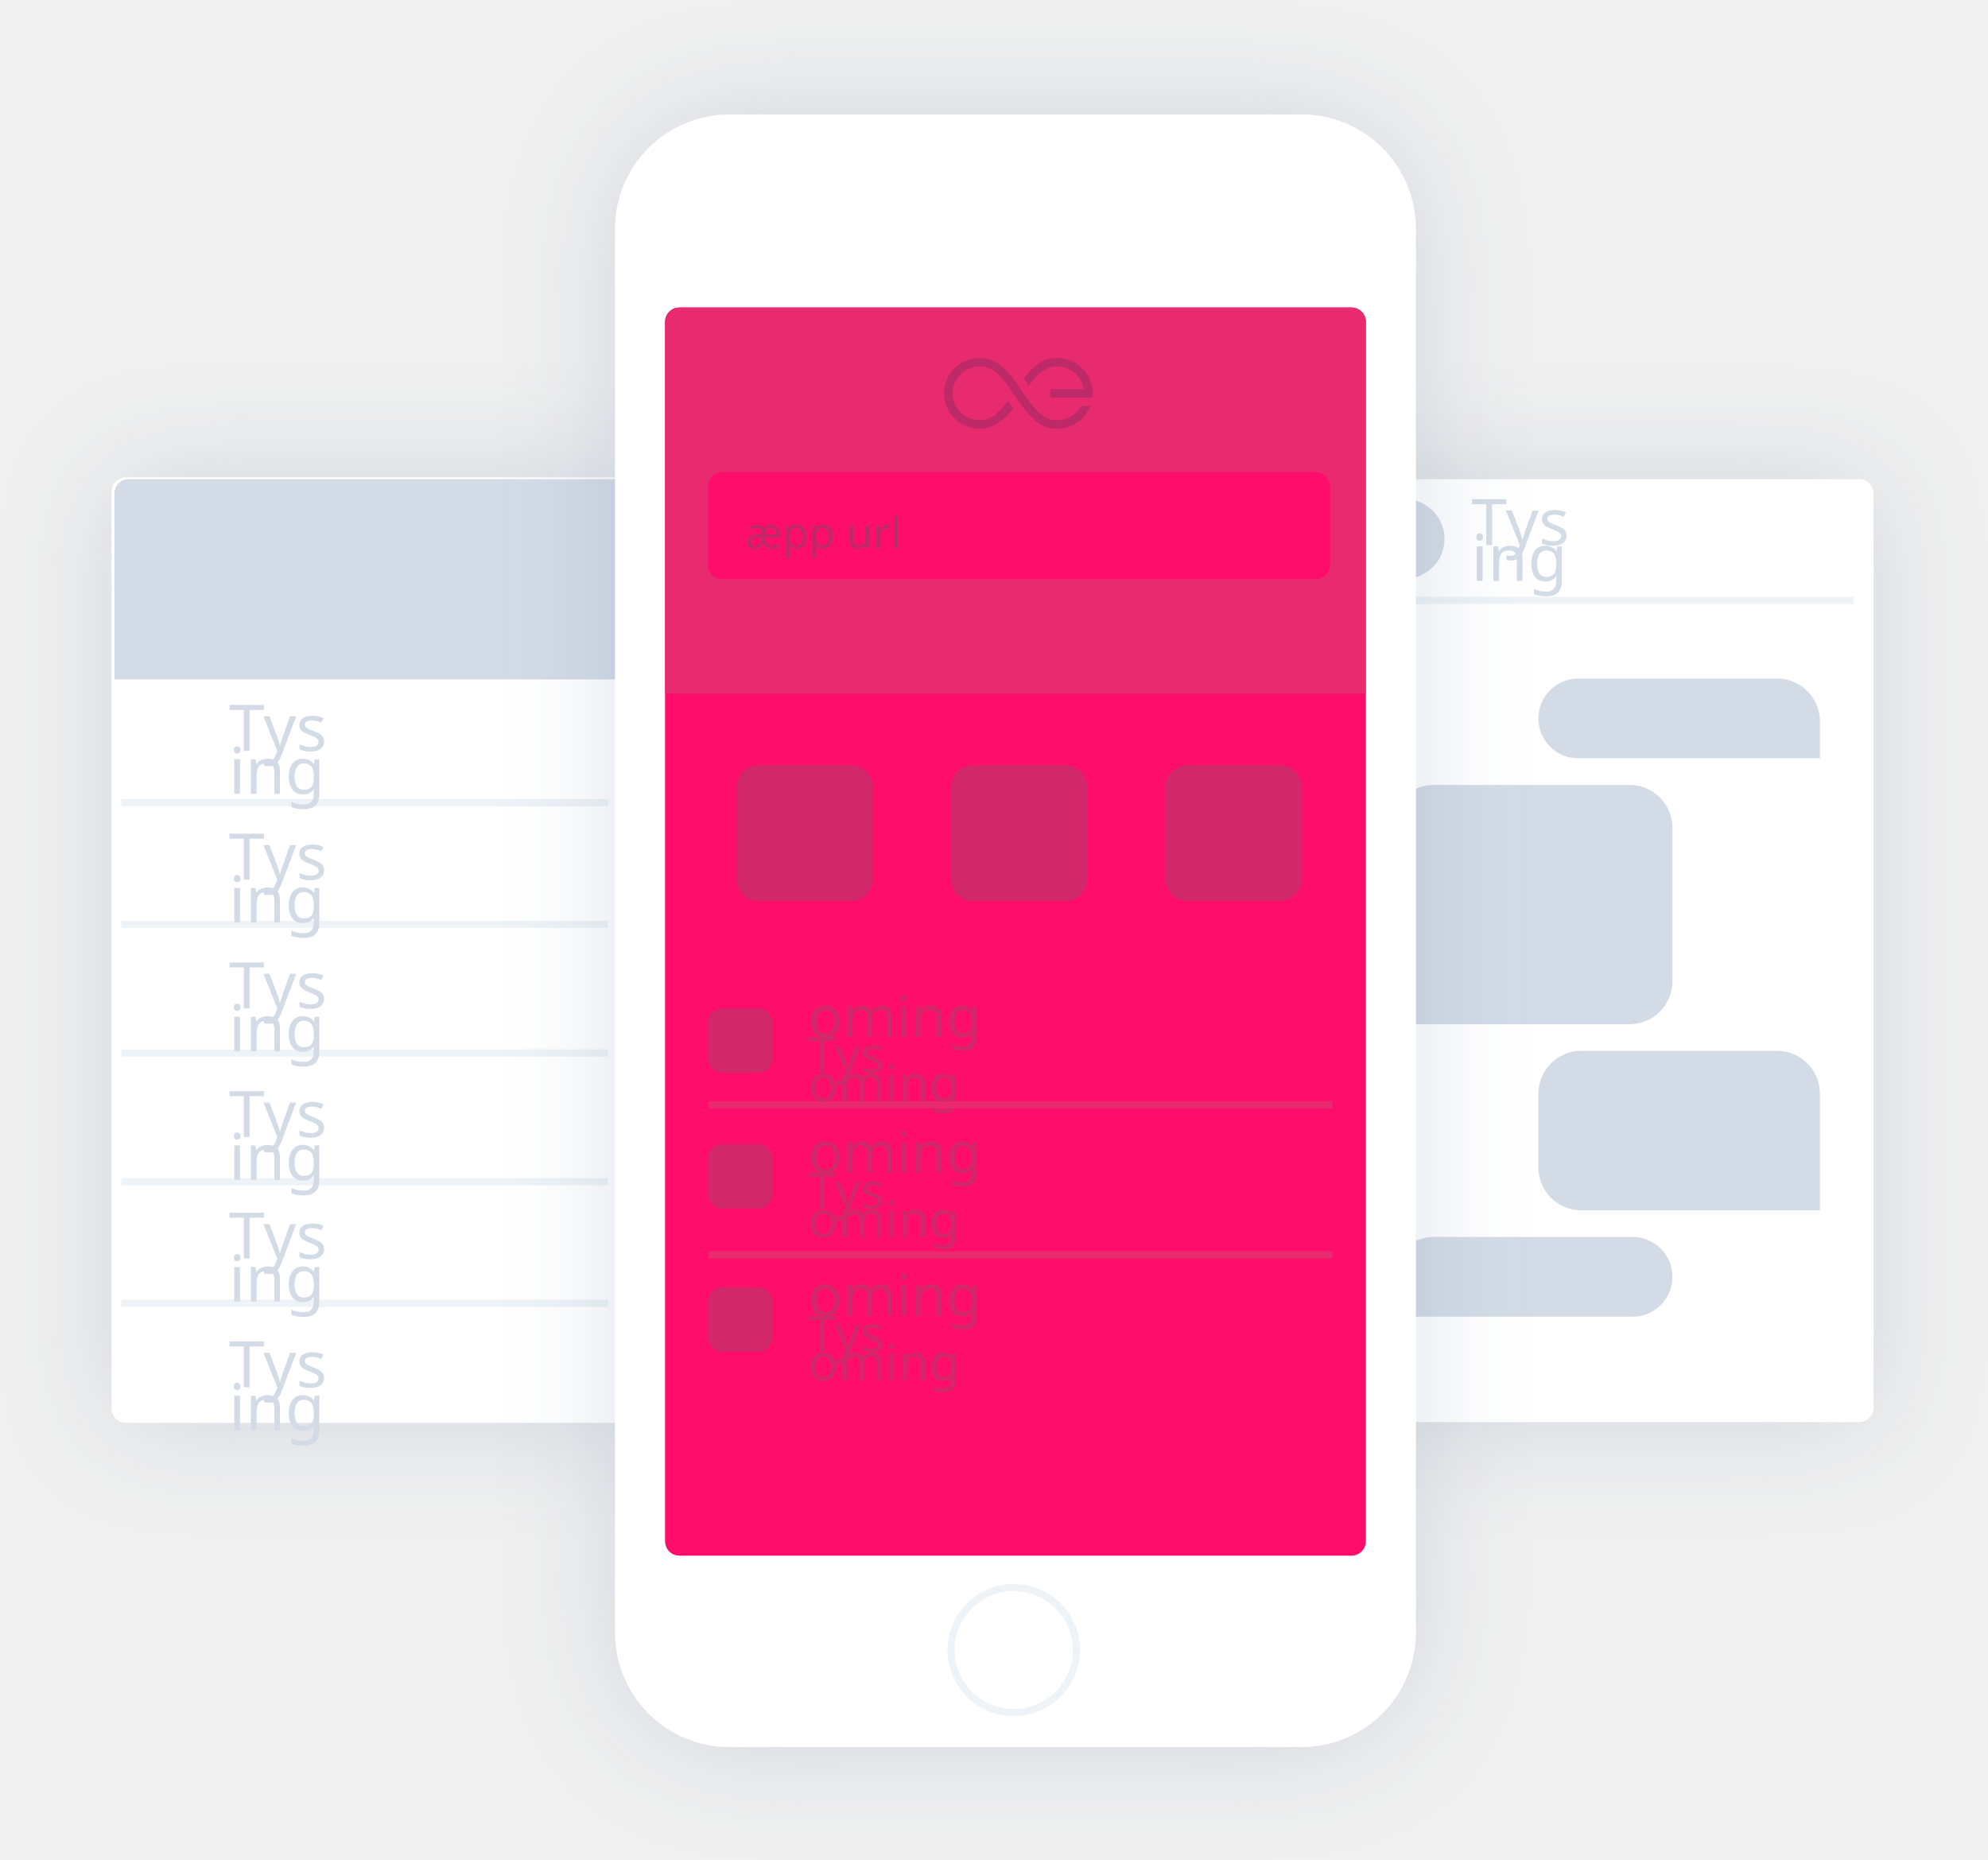
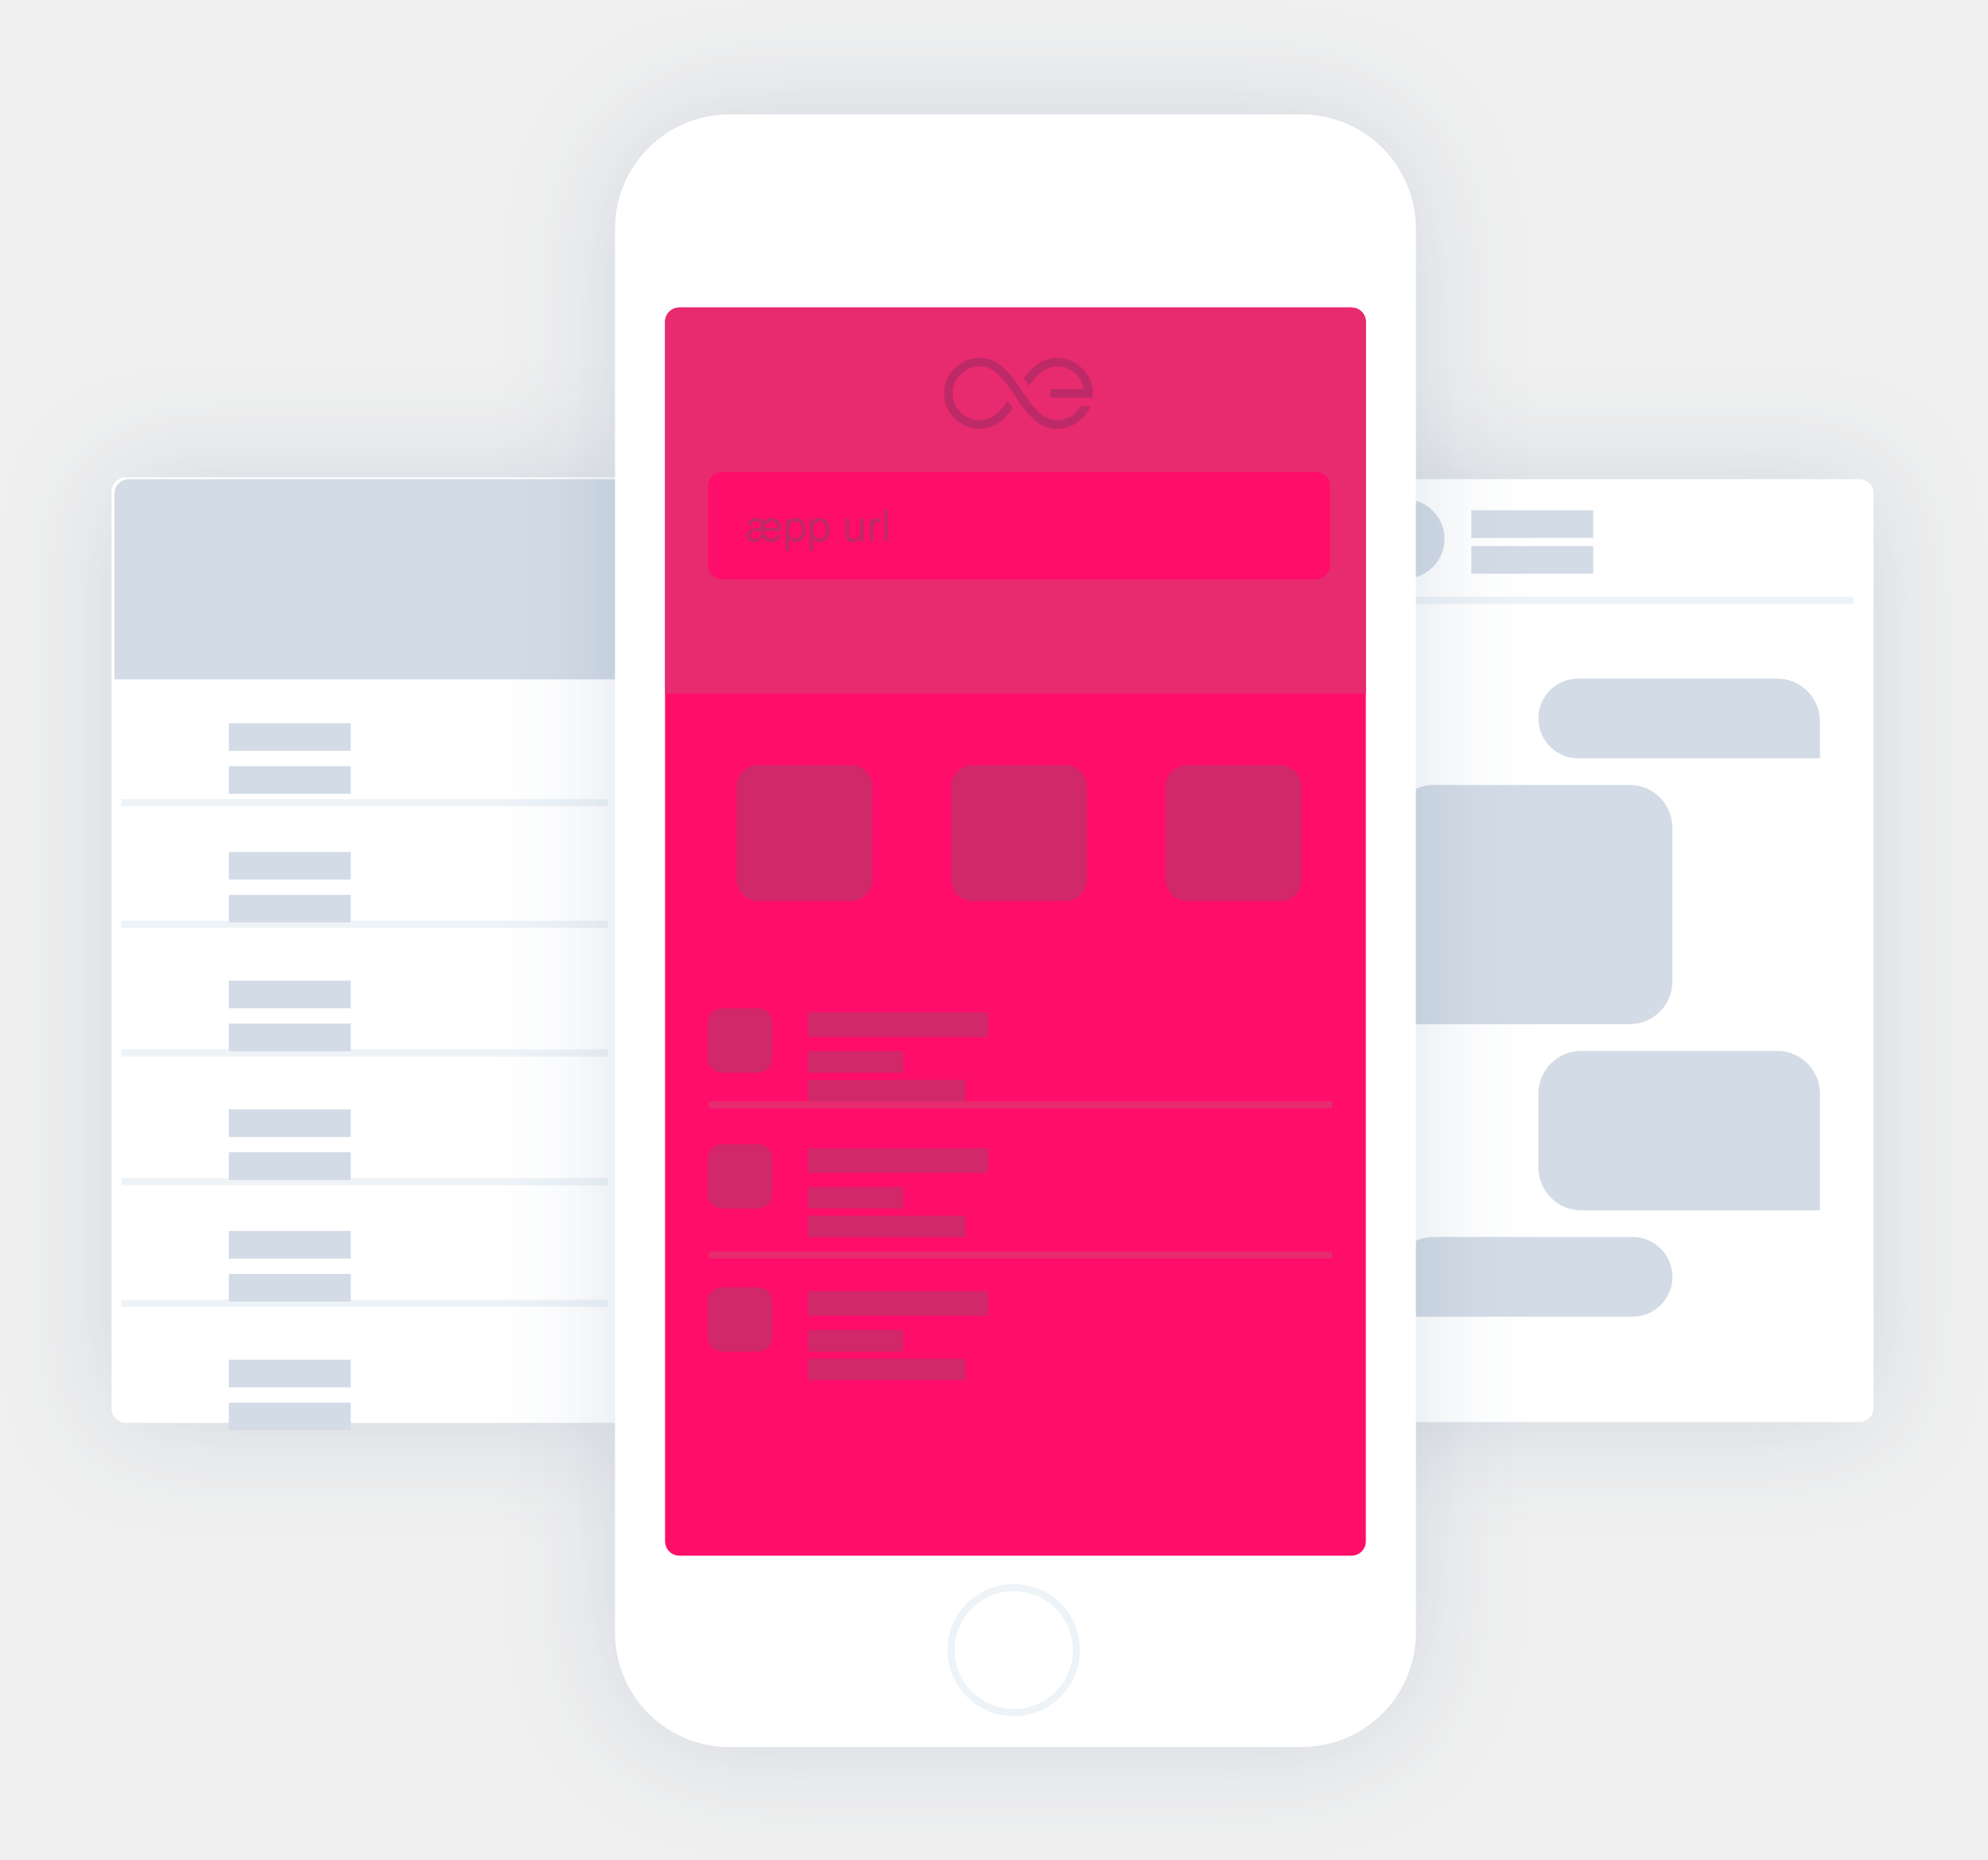
- <svg xmlns="http://www.w3.org/2000/svg" xmlns:xlink="http://www.w3.org/1999/xlink" width="278px" height="260px" viewBox="0 0 278 260" version="1.1">
+ <svg xmlns="http://www.w3.org/2000/svg" xmlns:xlink="http://www.w3.org/1999/xlink" viewBox="0 0 278 260" version="1.1">
  <defs>
    <path d="M2.597,0.755 L73.163,0.755 C74.267,0.755 75.163,1.651 75.163,2.755 L75.163,130.968 C75.163,132.073 74.267,132.968 73.163,132.968 L2.597,132.968 C1.493,132.968 0.597,132.073 0.597,130.968 L0.597,2.755 C0.597,1.651 1.493,0.755 2.597,0.755 Z" id="path-1" />
    <filter x="-32.2%" y="-18.2%" width="164.4%" height="136.3%" filterUnits="objectBoundingBox" id="filter-2">
      <feOffset dx="0" dy="0" in="SourceAlpha" result="shadowOffsetOuter1" />
      <feGaussianBlur stdDeviation="8" in="shadowOffsetOuter1" result="shadowBlurOuter1" />
      <feColorMatrix values="0 0 0 0 0.106   0 0 0 0 0.267   0 0 0 0 0.475  0 0 0 0.15 0" type="matrix" in="shadowBlurOuter1" />
    </filter>
    <rect id="path-3" x="0" y="0" width="75" height="131.859" rx="2" />
    <filter x="-32.0%" y="-18.2%" width="164.0%" height="136.4%" filterUnits="objectBoundingBox" id="filter-4">
      <feOffset dx="0" dy="0" in="SourceAlpha" result="shadowOffsetOuter1" />
      <feGaussianBlur stdDeviation="8" in="shadowOffsetOuter1" result="shadowBlurOuter1" />
      <feColorMatrix values="0 0 0 0 0.106   0 0 0 0 0.267   0 0 0 0 0.475  0 0 0 0.15 0" type="matrix" in="shadowBlurOuter1" />
    </filter>
    <rect id="path-5" x="0" y="0" width="112" height="228.302" rx="16" />
    <filter x="-21.4%" y="-10.5%" width="142.9%" height="121.0%" filterUnits="objectBoundingBox" id="filter-6">
      <feOffset dx="0" dy="0" in="SourceAlpha" result="shadowOffsetOuter1" />
      <feGaussianBlur stdDeviation="8" in="shadowOffsetOuter1" result="shadowBlurOuter1" />
      <feColorMatrix values="0 0 0 0 0.106   0 0 0 0 0.267   0 0 0 0 0.475  0 0 0 0.15 0" type="matrix" in="shadowBlurOuter1" />
    </filter>
  </defs>
  <g id="BaseApp-0.6.x" stroke="none" stroke-width="1" fill="none" fill-rule="evenodd">
    <g id="v0.6.x-00.03-Onboarding" transform="translate(-46, -95)">
      <g id="Group-9" transform="translate(61, 111)">
        <g id="Group-4" transform="translate(0, 50)">
          <g id="Rectangle-12-Copy-2">
            <use fill="black" fill-opacity="1" filter="url(#filter-2)" xlink:href="#path-1" />
            <use fill="#FFFFFF" fill-rule="evenodd" xlink:href="#path-1" />
          </g>
          <path d="M2.466,46.25 L69.534,46.25" id="Line-Copy-5" stroke="#EDF3F7" stroke-linecap="square" />
-           <text id="Tys-ing-Copy-2" font-family="BLOKKNeue-Regular, BLOKK Neue" font-size="9" font-weight="normal" fill="#D3DCE6">
-             <tspan x="17" y="39">Tys </tspan>
-             <tspan x="17" y="45">ing</tspan>
-           </text>
+           <path d="M17,39 L17,35.133 L22.801,35.133 L22.801,39 L17,39 Z M22.625,39 L22.625,35.133 L28.426,35.133 L28.426,39 L22.625,39 Z M28.25,39 L28.25,35.133 L34.051,35.133 L34.051,39 L28.25,39 Z M17,45 L17,41.133 L22.801,41.133 L22.801,45 L17,45 Z M22.625,45 L22.625,41.133 L28.426,41.133 L28.426,45 L22.625,45 Z M28.25,45 L28.25,41.133 L34.051,41.133 L34.051,45 L28.25,45 Z" id="Tysing" fill="#D3DCE6" fill-rule="nonzero" />
          <path d="M2.466,63.25 L69.534,63.25" id="Line-Copy-6" stroke="#EDF3F7" stroke-linecap="square" />
-           <text id="Tys-ing-Copy-3" font-family="BLOKKNeue-Regular, BLOKK Neue" font-size="9" font-weight="normal" fill="#D3DCE6">
-             <tspan x="17" y="57">Tys </tspan>
-             <tspan x="17" y="63">ing</tspan>
-           </text>
+           <path d="M17,57 L17,53.133 L22.801,53.133 L22.801,57 L17,57 Z M22.625,57 L22.625,53.133 L28.426,53.133 L28.426,57 L22.625,57 Z M28.25,57 L28.25,53.133 L34.051,53.133 L34.051,57 L28.25,57 Z M17,63 L17,59.133 L22.801,59.133 L22.801,63 L17,63 Z M22.625,63 L22.625,59.133 L28.426,59.133 L28.426,63 L22.625,63 Z M28.25,63 L28.25,59.133 L34.051,59.133 L34.051,63 L28.25,63 Z" id="Tysing" fill="#D3DCE6" fill-rule="nonzero" />
          <path d="M2.466,81.25 L69.534,81.25" id="Line-Copy-7" stroke="#EDF3F7" stroke-linecap="square" />
-           <text id="Tys-ing-Copy-4" font-family="BLOKKNeue-Regular, BLOKK Neue" font-size="9" font-weight="normal" fill="#D3DCE6">
-             <tspan x="17" y="75">Tys </tspan>
-             <tspan x="17" y="81">ing</tspan>
-           </text>
+           <path d="M17,75 L17,71.133 L22.801,71.133 L22.801,75 L17,75 Z M22.625,75 L22.625,71.133 L28.426,71.133 L28.426,75 L22.625,75 Z M28.25,75 L28.25,71.133 L34.051,71.133 L34.051,75 L28.25,75 Z M17,81 L17,77.133 L22.801,77.133 L22.801,81 L17,81 Z M22.625,81 L22.625,77.133 L28.426,77.133 L28.426,81 L22.625,81 Z M28.25,81 L28.25,77.133 L34.051,77.133 L34.051,81 L28.25,81 Z" id="Tysing" fill="#D3DCE6" fill-rule="nonzero" />
          <path d="M2.466,99.25 L69.534,99.25" id="Line-Copy-8" stroke="#EDF3F7" stroke-linecap="square" />
-           <text id="Tys-ing-Copy-5" font-family="BLOKKNeue-Regular, BLOKK Neue" font-size="9" font-weight="normal" fill="#D3DCE6">
-             <tspan x="17" y="93">Tys </tspan>
-             <tspan x="17" y="99">ing</tspan>
-           </text>
+           <path d="M17,93 L17,89.133 L22.801,89.133 L22.801,93 L17,93 Z M22.625,93 L22.625,89.133 L28.426,89.133 L28.426,93 L22.625,93 Z M28.25,93 L28.25,89.133 L34.051,89.133 L34.051,93 L28.25,93 Z M17,99 L17,95.133 L22.801,95.133 L22.801,99 L17,99 Z M22.625,99 L22.625,95.133 L28.426,95.133 L28.426,99 L22.625,99 Z M28.25,99 L28.25,95.133 L34.051,95.133 L34.051,99 L28.25,99 Z" id="Tysing" fill="#D3DCE6" fill-rule="nonzero" />
          <path d="M2.466,116.25 L69.534,116.25" id="Line-Copy-9" stroke="#EDF3F7" stroke-linecap="square" />
-           <text id="Tys-ing-Copy-6" font-family="BLOKKNeue-Regular, BLOKK Neue" font-size="9" font-weight="normal" fill="#D3DCE6">
-             <tspan x="17" y="110">Tys </tspan>
-             <tspan x="17" y="116">ing</tspan>
-           </text>
-           <text id="Tys-ing-Copy-7" font-family="BLOKKNeue-Regular, BLOKK Neue" font-size="9" font-weight="normal" fill="#D3DCE6">
-             <tspan x="17" y="128">Tys </tspan>
-             <tspan x="17" y="134">ing</tspan>
-           </text>
+           <path d="M17,110 L17,106.133 L22.801,106.133 L22.801,110 L17,110 Z M22.625,110 L22.625,106.133 L28.426,106.133 L28.426,110 L22.625,110 Z M28.25,110 L28.25,106.133 L34.051,106.133 L34.051,110 L28.25,110 Z M17,116 L17,112.133 L22.801,112.133 L22.801,116 L17,116 Z M22.625,116 L22.625,112.133 L28.426,112.133 L28.426,116 L22.625,116 Z M28.25,116 L28.25,112.133 L34.051,112.133 L34.051,116 L28.25,116 Z" id="Tysing" fill="#D3DCE6" fill-rule="nonzero" />
+           <path d="M17,128 L17,124.133 L22.801,124.133 L22.801,128 L17,128 Z M22.625,128 L22.625,124.133 L28.426,124.133 L28.426,128 L22.625,128 Z M28.25,128 L28.25,124.133 L34.051,124.133 L34.051,128 L28.25,128 Z M17,134 L17,130.133 L22.801,130.133 L22.801,134 L17,134 Z M22.625,134 L22.625,130.133 L28.426,130.133 L28.426,134 L22.625,134 Z M28.25,134 L28.25,130.133 L34.051,130.133 L34.051,134 L28.25,134 Z" id="Tysing" fill="#D3DCE6" fill-rule="nonzero" />
          <path d="M3,1 L74,1 C75.105,1 76,1.895 76,3 L76,29 L1,29 L1,3 C1,1.895 1.895,1 3,1 Z" id="Rectangle-15" fill="#D3DCE6" />
        </g>
        <g id="Group-6" transform="translate(172, 51)">
          <g id="Group-5">
-             <path d="M13.077,112.479 L61.923,112.479 C65.003,112.479 67.5,114.976 67.5,118.056 L67.5,118.056 C67.5,121.137 65.003,123.634 61.923,123.634 L13.077,123.634 C9.997,123.634 7.5,121.137 7.5,118.056 L7.5,118.056 C7.5,114.976 9.997,112.479 13.077,112.479 Z" id="Rectangle-Copy" fill="#D3DCE6" />
+             <path d="M13.077,112.479 L61.923,112.479 C65.003,112.479 67.5,114.976 67.5,118.056 C67.5,121.137 65.003,123.634 61.923,123.634 L13.077,123.634 C9.997,123.634 7.5,121.137 7.5,118.056 C7.5,114.976 9.997,112.479 13.077,112.479 Z" id="Rectangle-Copy" fill="#D3DCE6" />
            <path d="M4.219,16.965 L71.719,16.965" id="Line-Copy" stroke="#EDF3F7" stroke-linecap="square" />
-             <text id="Tys-ing" font-family="BLOKKNeue-Regular, BLOKK Neue" font-size="9" font-weight="normal" fill="#D3DCE6">
-               <tspan x="18.75" y="10.225">Tys </tspan>
-               <tspan x="18.75" y="16.225">ing</tspan>
-             </text>
+             <path d="M18.75,10.225 L18.75,6.358 L24.551,6.358 L24.551,10.225 L18.75,10.225 Z M24.375,10.225 L24.375,6.358 L30.176,6.358 L30.176,10.225 L24.375,10.225 Z M30,10.225 L30,6.358 L35.801,6.358 L35.801,10.225 L30,10.225 Z M18.75,16.225 L18.75,12.358 L24.551,12.358 L24.551,16.225 L18.75,16.225 Z M24.375,16.225 L24.375,12.358 L30.176,12.358 L30.176,16.225 L24.375,16.225 Z M30,16.225 L30,12.358 L35.801,12.358 L35.801,16.225 L30,16.225 Z" id="Tysing" fill="#D3DCE6" fill-rule="nonzero" />
            <g id="Rectangle-12-Copy">
              <use fill="black" fill-opacity="1" filter="url(#filter-4)" xlink:href="#path-3" />
              <use fill="#FFFFFF" fill-rule="evenodd" xlink:href="#path-3" />
            </g>
-             <path d="M13.5,105.972 L41.298,105.972 C44.378,105.972 46.875,108.469 46.875,111.549 L46.875,111.549 C46.875,114.63 44.378,117.127 41.298,117.127 L7.5,117.127 L7.5,111.972 C7.5,108.658 10.186,105.972 13.5,105.972 Z" id="Rectangle" fill="#D3DCE6" />
+             <path d="M13.5,105.972 L41.298,105.972 C44.378,105.972 46.875,108.469 46.875,111.549 C46.875,114.63 44.378,117.127 41.298,117.127 L7.5,117.127 L7.5,111.972 C7.5,108.658 10.186,105.972 13.5,105.972 Z" id="Rectangle" fill="#D3DCE6" />
            <path d="M13.5,42.761 L40.875,42.761 C44.189,42.761 46.875,45.447 46.875,48.761 L46.875,70.225 C46.875,73.539 44.189,76.225 40.875,76.225 L7.5,76.225 L7.5,48.761 C7.5,45.447 10.186,42.761 13.5,42.761 Z" id="Rectangle-Copy-2" fill="#D3DCE6" />
            <path d="M34.125,79.944 L61.5,79.944 C64.814,79.944 67.5,82.63 67.5,85.944 L67.5,96.254 C67.5,99.567 64.814,102.254 61.5,102.254 L28.125,102.254 L28.125,85.944 C28.125,82.63 30.811,79.944 34.125,79.944 Z" id="Rectangle-Copy-4" fill="#D3DCE6" transform="translate(47.8125, 91.09859) scale(-1, 1) translate(-47.8125, -91.09859) " />
-             <path d="M34.125,27.887 L61.923,27.887 C65.003,27.887 67.5,30.384 67.5,33.465 L67.5,33.465 C67.5,36.545 65.003,39.042 61.923,39.042 L28.125,39.042 L28.125,33.887 C28.125,30.574 30.811,27.887 34.125,27.887 Z" id="Rectangle-Copy-3" fill="#D3DCE6" transform="translate(47.8125, 33.46479) scale(-1, 1) translate(-47.8125, -33.46479) " />
+             <path d="M34.125,27.887 L61.923,27.887 C65.003,27.887 67.5,30.384 67.5,33.465 C67.5,36.545 65.003,39.042 61.923,39.042 L28.125,39.042 L28.125,33.887 C28.125,30.574 30.811,27.887 34.125,27.887 Z" id="Rectangle-Copy-3" fill="#D3DCE6" transform="translate(47.8125, 33.46479) scale(-1, 1) translate(-47.8125, -33.46479) " />
            <path d="M4.219,16.965 L71.719,16.965" id="Line-Copy" stroke="#EDF3F7" stroke-linecap="square" />
-             <text id="Tys-ing" font-family="BLOKKNeue-Regular, BLOKK Neue" font-size="9" font-weight="normal" line-spacing="5" fill="#D3DCE6">
-               <tspan x="18.75" y="9.225">Tys </tspan>
-               <tspan x="18.75" y="14.225">ing</tspan>
-             </text>
+             <path d="M18.75,8.225 L18.75,4.358 L24.551,4.358 L24.551,8.225 L18.75,8.225 Z M24.375,8.225 L24.375,4.358 L30.176,4.358 L30.176,8.225 L24.375,8.225 Z M30,8.225 L30,4.358 L35.801,4.358 L35.801,8.225 L30,8.225 Z M18.75,13.225 L18.75,9.358 L24.551,9.358 L24.551,13.225 L18.75,13.225 Z M24.375,13.225 L24.375,9.358 L30.176,9.358 L30.176,13.225 L24.375,13.225 Z M30,13.225 L30,9.358 L35.801,9.358 L35.801,13.225 L30,13.225 Z" id="Tysing" fill="#D3DCE6" fill-rule="nonzero" />
            <ellipse id="Oval-9-Copy-3" fill="#D3DCE6" cx="9.375" cy="8.366" rx="5.625" ry="5.577" />
          </g>
        </g>
        <g id="Group-7" transform="translate(71, 0)">
          <g id="Group-3">
            <g id="Rectangle-10">
              <use fill="black" fill-opacity="1" filter="url(#filter-6)" xlink:href="#path-5" />
              <use fill="#FFFFFF" fill-rule="evenodd" xlink:href="#path-5" />
            </g>
            <path d="M9,27.5 C8.172,27.5 7.5,28.172 7.5,29 L7.5,199.543 C7.5,200.371 8.172,201.043 9,201.043 L103,201.043 C103.828,201.043 104.5,200.371 104.5,199.543 L104.5,29 C104.5,28.172 103.828,27.5 103,27.5 L9,27.5 Z" id="Rectangle-12" stroke="#FF0D6A" fill="#FF0D6A" />
            <g id="Group-8" transform="translate(17, 91)" fill="#D12869">
              <rect id="Rectangle-3-Copy" x="0" y="0" width="19" height="19" rx="3" />
              <rect id="Rectangle-3-Copy" x="30" y="0" width="19" height="19" rx="3" />
              <rect id="Rectangle-3-Copy" x="60" y="0" width="19" height="19" rx="3" />
            </g>
            <ellipse id="Oval-4" stroke="#EDF3F7" cx="55.763" cy="214.74" rx="8.763" ry="8.74" />
          </g>
          <g id="Group-6" transform="translate(13, 124)">
            <rect id="Rectangle-3-Copy" fill="#D12869" x="0" y="1" width="9" height="9" rx="2" />
-             <text id="oming" font-family="BLOKKNeue-Regular, BLOKK Neue" font-size="8" font-weight="normal" fill="#D12869">
-               <tspan x="14" y="5">oming</tspan>
-             </text>
-             <text id="Tys-oming-Copy-3" font-family="BLOKKNeue-Regular, BLOKK Neue" font-size="7" font-weight="normal" fill="#D12869">
-               <tspan x="14" y="10">Tys </tspan>
-               <tspan x="14" y="14">oming</tspan>
-             </text>
+             <path d="M14,5 L14,1.563 L19.156,1.563 L19.156,5 L14,5 Z M19,5 L19,1.563 L24.156,1.563 L24.156,5 L19,5 Z M24,5 L24,1.563 L29.156,1.563 L29.156,5 L24,5 Z M29,5 L29,1.563 L34.156,1.563 L34.156,5 L29,5 Z M34,5 L34,1.563 L39.156,1.563 L39.156,5 L34,5 Z" id="oming" fill="#D12869" fill-rule="nonzero" />
+             <path d="M14,10 L14,6.992 L18.512,6.992 L18.512,10 L14,10 Z M18.375,10 L18.375,6.992 L22.887,6.992 L22.887,10 L18.375,10 Z M22.75,10 L22.75,6.992 L27.262,6.992 L27.262,10 L22.75,10 Z M14,14 L14,10.992 L18.512,10.992 L18.512,14 L14,14 Z M18.375,14 L18.375,10.992 L22.887,10.992 L22.887,14 L18.375,14 Z M22.75,14 L22.75,10.992 L27.262,10.992 L27.262,14 L22.75,14 Z M27.125,14 L27.125,10.992 L31.637,10.992 L31.637,14 L27.125,14 Z M31.5,14 L31.5,10.992 L36.012,10.992 L36.012,14 L31.5,14 Z" id="Tysoming" fill="#D12869" fill-rule="nonzero" />
            <rect id="Rectangle-3-Copy" fill="#D12869" x="0" y="20" width="9" height="9" rx="2" />
-             <text id="oming" font-family="BLOKKNeue-Regular, BLOKK Neue" font-size="8" font-weight="normal" fill="#D12869">
-               <tspan x="14" y="24">oming</tspan>
-             </text>
-             <text id="Tys-oming-Copy-3" font-family="BLOKKNeue-Regular, BLOKK Neue" font-size="7" font-weight="normal" fill="#D12869">
-               <tspan x="14" y="29">Tys </tspan>
-               <tspan x="14" y="33">oming</tspan>
-             </text>
+             <path d="M14,24 L14,20.563 L19.156,20.563 L19.156,24 L14,24 Z M19,24 L19,20.563 L24.156,20.563 L24.156,24 L19,24 Z M24,24 L24,20.563 L29.156,20.563 L29.156,24 L24,24 Z M29,24 L29,20.563 L34.156,20.563 L34.156,24 L29,24 Z M34,24 L34,20.563 L39.156,20.563 L39.156,24 L34,24 Z" id="oming" fill="#D12869" fill-rule="nonzero" />
+             <path d="M14,29 L14,25.992 L18.512,25.992 L18.512,29 L14,29 Z M18.375,29 L18.375,25.992 L22.887,25.992 L22.887,29 L18.375,29 Z M22.75,29 L22.75,25.992 L27.262,25.992 L27.262,29 L22.75,29 Z M14,33 L14,29.992 L18.512,29.992 L18.512,33 L14,33 Z M18.375,33 L18.375,29.992 L22.887,29.992 L22.887,33 L18.375,33 Z M22.75,33 L22.75,29.992 L27.262,29.992 L27.262,33 L22.75,33 Z M27.125,33 L27.125,29.992 L31.637,29.992 L31.637,33 L27.125,33 Z M31.5,33 L31.5,29.992 L36.012,29.992 L36.012,33 L31.5,33 Z" id="Tysoming" fill="#D12869" fill-rule="nonzero" />
            <rect id="Rectangle-3-Copy" fill="#D12869" x="0" y="40" width="9" height="9" rx="2" />
-             <text id="oming" font-family="BLOKKNeue-Regular, BLOKK Neue" font-size="8" font-weight="normal" fill="#D12869">
-               <tspan x="14" y="44">oming</tspan>
-             </text>
-             <text id="Tys-oming-Copy-3" font-family="BLOKKNeue-Regular, BLOKK Neue" font-size="7" font-weight="normal" fill="#D12869">
-               <tspan x="14" y="49">Tys </tspan>
-               <tspan x="14" y="53">oming</tspan>
-             </text>
+             <path d="M14,44 L14,40.563 L19.156,40.563 L19.156,44 L14,44 Z M19,44 L19,40.563 L24.156,40.563 L24.156,44 L19,44 Z M24,44 L24,40.563 L29.156,40.563 L29.156,44 L24,44 Z M29,44 L29,40.563 L34.156,40.563 L34.156,44 L29,44 Z M34,44 L34,40.563 L39.156,40.563 L39.156,44 L34,44 Z" id="oming" fill="#D12869" fill-rule="nonzero" />
+             <path d="M14,49 L14,45.992 L18.512,45.992 L18.512,49 L14,49 Z M18.375,49 L18.375,45.992 L22.887,45.992 L22.887,49 L18.375,49 Z M22.75,49 L22.75,45.992 L27.262,45.992 L27.262,49 L22.75,49 Z M14,53 L14,49.992 L18.512,49.992 L18.512,53 L14,53 Z M18.375,53 L18.375,49.992 L22.887,49.992 L22.887,53 L18.375,53 Z M22.75,53 L22.75,49.992 L27.262,49.992 L27.262,53 L22.75,53 Z M27.125,53 L27.125,49.992 L31.637,49.992 L31.637,53 L27.125,53 Z M31.5,53 L31.5,49.992 L36.012,49.992 L36.012,53 L31.5,53 Z" id="Tysoming" fill="#D12869" fill-rule="nonzero" />
            <path d="M0.591,35.5 L86.807,35.5" id="Line-Copy" stroke="#E72B6E" stroke-linecap="square" />
            <path d="M0.591,14.5 L86.807,14.5" id="Line-Copy-2" stroke="#E72B6E" stroke-linecap="square" />
          </g>
          <path d="M9,27 L103,27 C104.105,27 105,27.895 105,29 L105,81 L7,81 L7,29 C7,27.895 7.895,27 9,27 Z" id="Rectangle-15" fill="#E72B6E" />
          <path d="M61.804,34.047 C59.763,34.047 58.364,35.322 57.155,36.902 L57.872,37.948 C58.979,36.433 60.156,35.241 61.804,35.241 C63.696,35.241 65.27,36.613 65.56,38.403 L60.862,38.403 L60.862,39.597 L66.777,39.597 C66.801,39.399 66.813,39.2 66.813,39 C66.813,36.269 64.566,34.047 61.804,34.047" id="Shape" fill="#BD2A67" />
          <path d="M61.804,42.759 C59.789,42.759 58.459,41.018 56.772,38.465 C55.084,35.912 53.491,34.047 51.02,34.047 C48.258,34.047 46.01,36.269 46.01,39 C46.01,41.731 48.258,43.953 51.02,43.953 C53.057,43.953 54.455,42.682 55.662,41.106 L54.951,40.053 C53.844,41.568 52.667,42.759 51.02,42.759 C48.922,42.759 47.214,41.073 47.214,39 C47.214,36.928 48.922,35.241 51.02,35.241 C53.035,35.241 54.293,36.893 56.048,39.531 C57.804,42.168 59.333,43.953 61.804,43.953 C63.861,43.957 65.713,42.704 66.474,40.792 L65.148,40.792 C64.475,42.007 63.194,42.761 61.804,42.759" id="Shape" fill="#BD2A67" />
          <path d="M15,50 L98,50 C99.105,50 100,50.895 100,52 L100,63 C100,64.105 99.105,65 98,65 L15,65 C13.895,65 13,64.105 13,63 L13,52 C13,50.895 13.895,50 15,50 Z" id="Rectangle-2" fill="#FF0D6A" />
-           <text id="æpp-url" font-family="InterUI-Regular, Inter UI" font-size="6" font-weight="normal" fill="#BD2A67">
-             <tspan x="18.204" y="60.668">æpp url</tspan>
+           <text id="æpp-url" font-family="Helvetica" font-size="6" font-weight="normal" fill="#BD2A67">
+             <tspan x="18.204" y="59.668">æpp url</tspan>
          </text>
        </g>
      </g>
    </g>
  </g>
</svg>
